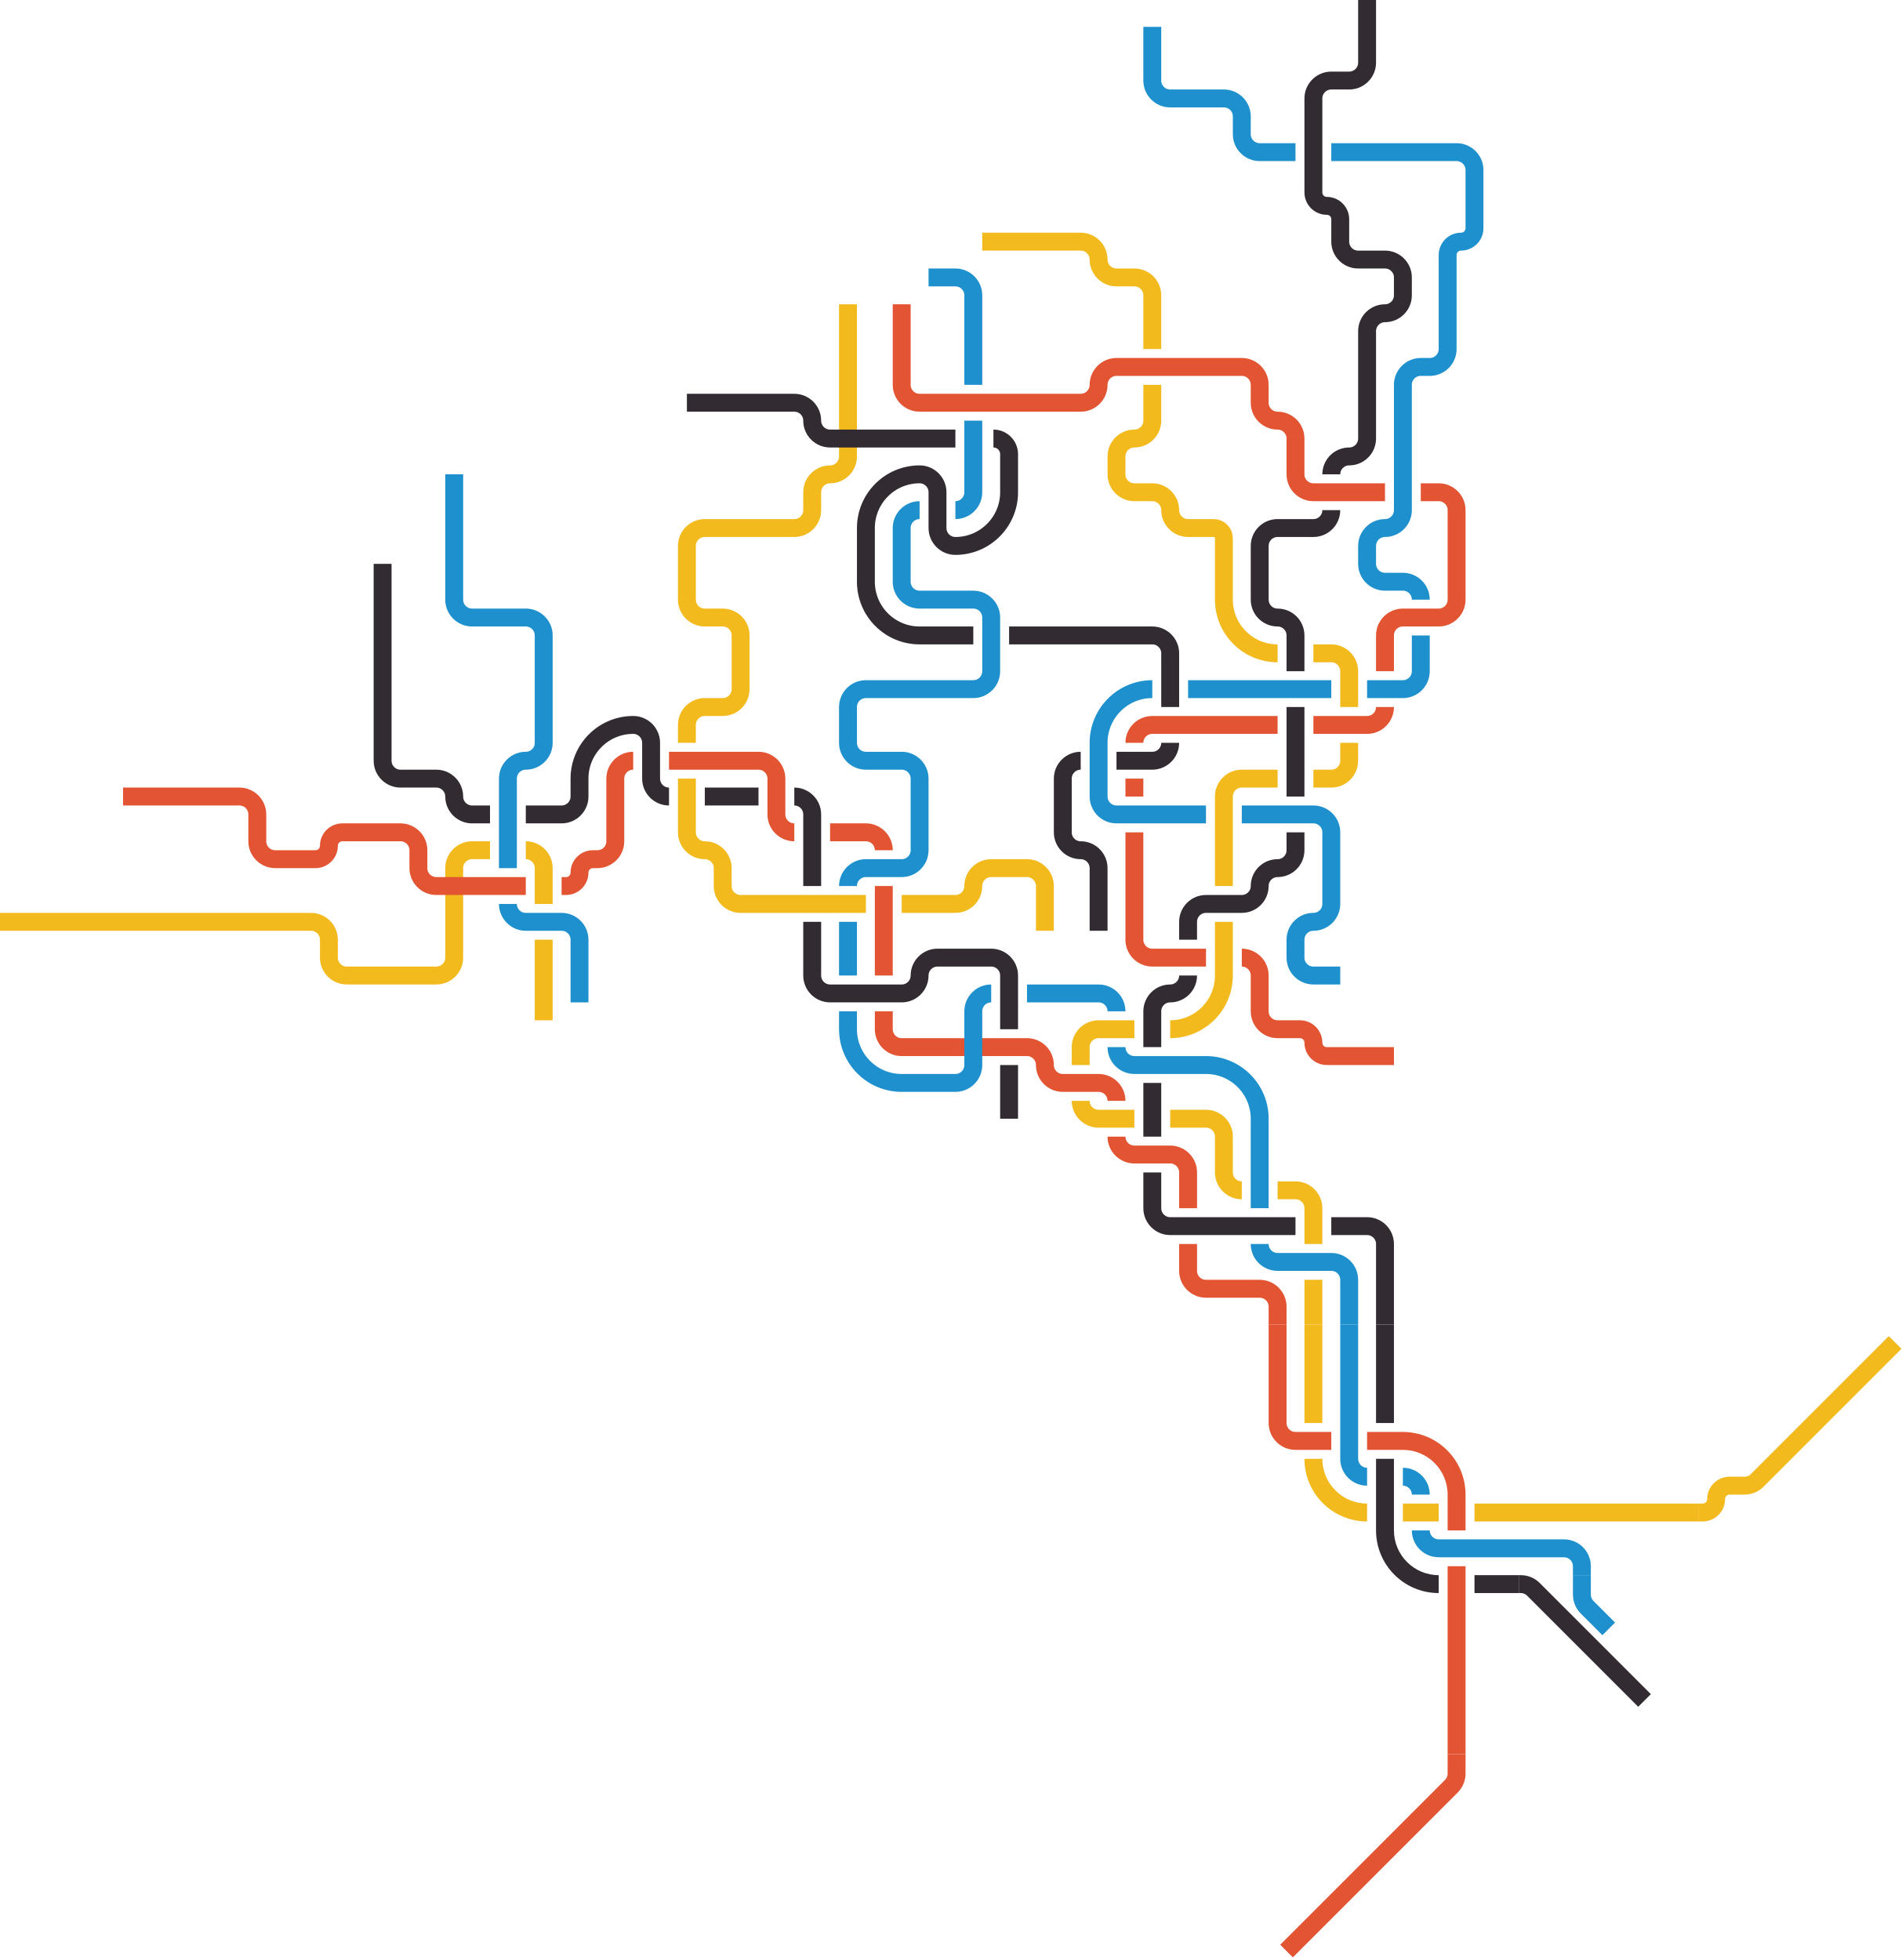
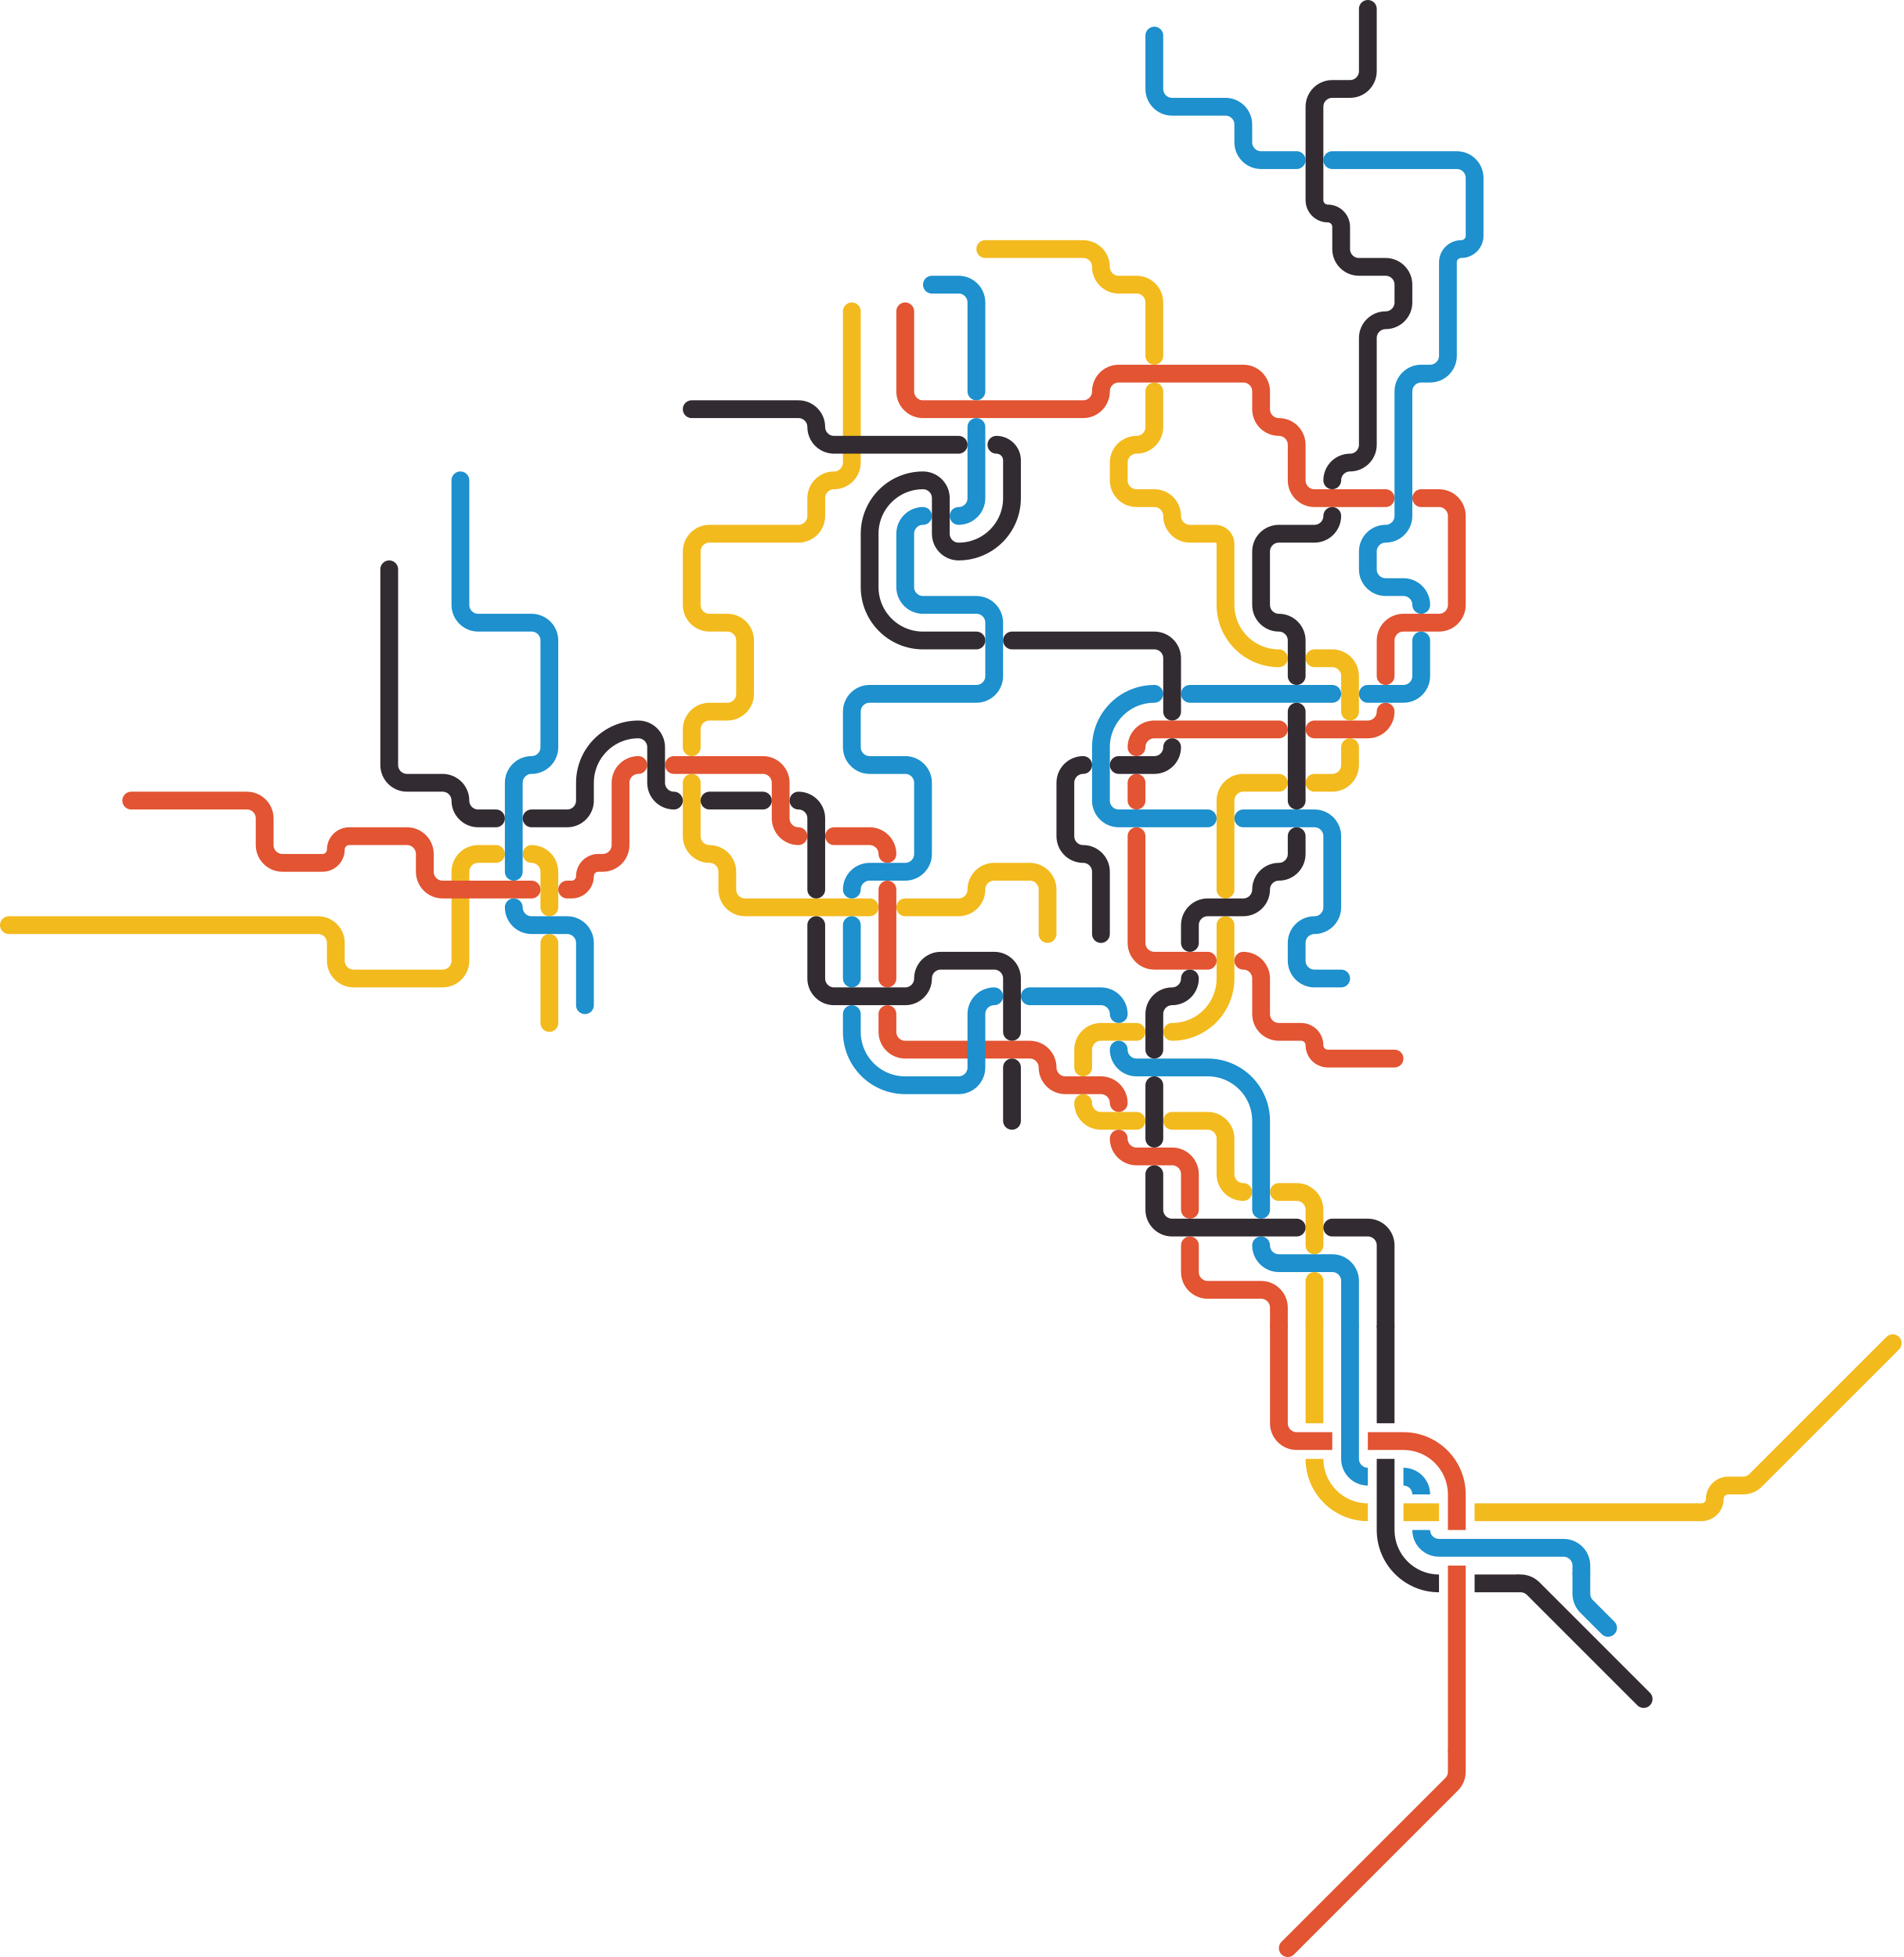
- <svg xmlns="http://www.w3.org/2000/svg" width="425" height="438" viewBox="0 0 425 438" fill="none">
-   <path d="M311.5 326H307.5V342C307.5 349.732 313.768 356 321.5 356V352C315.977 352 311.5 347.523 311.5 342V326Z" fill="#332B32" />
-   <path d="M329.5 356V352H339.5V356H329.5Z" fill="#332B32" />
-   <path d="M307.5 318V296H311.5V318H307.5Z" fill="#332B32" />
-   <path d="M303.5 296H299.5V326C299.5 329.314 302.186 332 305.5 332V328C304.395 328 303.5 327.105 303.5 326V296Z" fill="#1D90CD" />
-   <path d="M349.5 348H321.5C318.186 348 315.5 345.314 315.5 342H319.5C319.5 343.105 320.395 344 321.5 344H349.5C352.814 344 355.5 346.686 355.5 350V352H351.5V350C351.5 348.895 350.605 348 349.5 348Z" fill="#1D90CD" />
-   <path d="M313.5 332V328C316.814 328 319.5 330.686 319.5 334H315.5C315.5 332.895 314.605 332 313.5 332Z" fill="#1D90CD" />
-   <path d="M295.5 326H291.5C291.5 333.732 297.768 340 305.5 340V336C299.977 336 295.5 331.523 295.5 326Z" fill="#F3BA1E" />
-   <path d="M313.5 340V336H321.5V340H313.5Z" fill="#F3BA1E" />
-   <path d="M329.5 340V336H379.5V340H329.5Z" fill="#F3BA1E" />
-   <path d="M291.5 318V296H295.5V318H291.5Z" fill="#F3BA1E" />
-   <path d="M327.5 342H323.5V334C323.5 328.477 319.023 324 313.5 324H305.5V320H313.5C321.232 320 327.5 326.268 327.5 334V342Z" fill="#E25432" />
-   <path d="M297.5 324V320H289.5C288.395 320 287.5 319.105 287.5 318V296H283.5V318C283.5 321.314 286.186 324 289.5 324H297.5Z" fill="#E25432" />
-   <path d="M327.5 350H323.5V388V392H327.5V388V350Z" fill="#E25432" />
-   <path d="M339.5 354H339.843C340.904 354 341.921 354.421 342.672 355.172L367.5 380" stroke="#332B32" stroke-width="4" />
-   <path d="M353.5 352V356.343C353.5 357.404 353.921 358.421 354.672 359.172L359.5 364" stroke="#1D90CD" stroke-width="4" />
-   <path d="M379.5 338H380.5C382.157 338 383.5 336.657 383.5 335C383.5 333.343 384.843 332 386.5 332H389.843C390.904 332 391.921 331.579 392.672 330.828L423.5 300" stroke="#F3BA1E" stroke-width="4" />
-   <path d="M325.5 392V396.343C325.5 397.404 325.079 398.421 324.328 399.172L287.5 436" stroke="#E25432" stroke-width="4" />
-   <path d="M293.5 296V286M293.5 278V270C293.5 267.791 291.709 266 289.5 266H285.5M277.5 266C275.291 266 273.5 264.209 273.5 262V254C273.5 251.791 271.709 250 269.5 250H261.5M253.5 250H245.5C243.291 250 241.5 248.209 241.5 246M253.5 230H245.5C243.291 230 241.5 231.791 241.5 234V238M261.5 230C268.127 230 273.5 224.627 273.5 218V206M273.5 198V178C273.5 175.791 275.291 174 277.5 174H285.5M293.5 174H297.5C299.709 174 301.5 172.209 301.5 170V166M301.5 158V150C301.5 147.791 299.709 146 297.5 146H293.5M285.5 146C278.873 146 273.5 140.627 273.5 134V120.286C273.5 119.023 272.477 118 271.214 118H265.5C263.291 118 261.5 116.209 261.5 114C261.5 111.791 259.709 110 257.5 110H253.5C251.291 110 249.5 108.209 249.5 106V102C249.5 99.791 251.291 98 253.5 98C255.709 98 257.5 96.209 257.5 94V86M193.5 202H165.5C163.291 202 161.5 200.209 161.5 198V194C161.5 191.791 159.709 190 157.5 190C155.291 190 153.5 188.209 153.5 186V174M201.5 202H213.5C215.709 202 217.5 200.209 217.5 198C217.5 195.791 219.291 194 221.5 194H229.5C231.709 194 233.5 195.791 233.5 198V208M153.5 166V162C153.5 159.791 155.291 158 157.5 158H161.5C163.709 158 165.5 156.209 165.5 154V142C165.5 139.791 163.709 138 161.5 138H157.5C155.291 138 153.5 136.209 153.5 134V122C153.5 119.791 155.291 118 157.5 118H177.5C179.709 118 181.5 116.209 181.5 114V110C181.5 107.791 183.291 106 185.5 106C187.709 106 189.5 104.209 189.5 102V68M257.5 78V66C257.5 63.791 255.709 62 253.5 62H249.5C247.291 62 245.5 60.209 245.5 58C245.5 55.791 243.709 54 241.5 54H219.5M0 206H69.5C71.709 206 73.5 207.791 73.5 210V214C73.5 216.209 75.291 218 77.5 218H97.5C99.709 218 101.5 216.209 101.5 214V194C101.5 191.791 103.291 190 105.5 190H109.5M121.5 202V194C121.5 191.791 119.709 190 117.5 190M121.5 210V228" stroke="#F3BA1E" stroke-width="4" />
-   <path d="M285.5 296V292C285.5 289.791 283.709 288 281.5 288H269.5C267.291 288 265.5 286.209 265.5 284V278M265.5 270V262C265.5 259.791 263.709 258 261.5 258H253.5C251.291 258 249.5 256.209 249.5 254M253.5 186V210C253.5 212.209 255.291 214 257.5 214H269.5M311.5 236H296.5C294.843 236 293.5 234.657 293.5 233C293.5 231.343 292.157 230 290.5 230H285.5C283.291 230 281.5 228.209 281.5 226V218C281.5 215.791 279.709 214 277.5 214M249.5 246C249.5 243.791 247.709 242 245.5 242H237.5C235.291 242 233.5 240.209 233.5 238C233.5 235.791 231.709 234 229.5 234H201.5C199.291 234 197.5 232.209 197.5 230V226M253.5 178V174M309.5 158C309.5 160.209 307.709 162 305.5 162H293.5M285.5 162H257.5C255.291 162 253.5 163.791 253.5 166M197.5 218V198M309.5 150V142C309.5 139.791 311.291 138 313.5 138H321.5C323.709 138 325.5 136.209 325.5 134V114C325.5 111.791 323.709 110 321.5 110H317.5M309.5 110H293.5C291.291 110 289.5 108.209 289.5 106V98C289.5 95.791 287.709 94 285.5 94C283.291 94 281.5 92.209 281.5 90V86C281.5 83.791 279.709 82 277.5 82H249.5C247.291 82 245.5 83.791 245.5 86C245.5 88.209 243.709 90 241.5 90H205.5C203.291 90 201.5 88.209 201.5 86V68M197.5 190C197.5 187.791 195.709 186 193.5 186H185.5M177.5 186C175.291 186 173.5 184.209 173.5 182V174C173.5 171.791 171.709 170 169.5 170H149.5M141.5 170C139.291 170 137.5 171.791 137.5 174V188C137.5 190.209 135.709 192 133.5 192H132.5C130.843 192 129.5 193.343 129.5 195C129.5 196.657 128.157 198 126.5 198H125.5M27.5 178H53.5C55.709 178 57.5 179.791 57.5 182V188C57.5 190.209 59.291 192 61.5 192H70.5C72.157 192 73.5 190.657 73.5 189C73.5 187.343 74.843 186 76.5 186H89.5C91.709 186 93.5 187.791 93.5 190V194C93.5 196.209 95.291 198 97.5 198H117.5" stroke="#E25432" stroke-width="4" />
-   <path d="M301.5 296V286C301.5 283.791 299.709 282 297.5 282H285.5C283.291 282 281.5 280.209 281.5 278M281.5 270V250C281.5 243.373 276.127 238 269.5 238H253.5C251.291 238 249.5 236.209 249.5 234M249.5 226C249.5 223.791 247.709 222 245.5 222H229.5M189.5 226V230C189.5 236.627 194.873 242 201.5 242H213.5C215.709 242 217.5 240.209 217.5 238V226C217.5 223.791 219.291 222 221.5 222M277.5 182H293.5C295.709 182 297.5 183.791 297.5 186V202C297.5 204.209 295.709 206 293.5 206C291.291 206 289.5 207.791 289.5 210V214C289.5 216.209 291.291 218 293.5 218H299.5M269.5 182H249.5C247.291 182 245.5 180.209 245.5 178V174V170V166C245.5 159.373 250.873 154 257.5 154M297.5 154H265.5M189.5 218V206M305.5 154H313.5C315.709 154 317.5 152.209 317.5 150V142M317.5 134C317.5 131.791 315.709 130 313.5 130H309.5C307.291 130 305.5 128.209 305.5 126V122C305.5 119.791 307.291 118 309.5 118C311.709 118 313.5 116.209 313.5 114V86C313.5 83.791 315.291 82 317.5 82H319.5C321.709 82 323.5 80.209 323.5 78V57C323.5 55.343 324.843 54 326.5 54C328.157 54 329.5 52.657 329.5 51V38C329.5 35.791 327.709 34 325.5 34H297.5M189.5 198C189.5 195.791 191.291 194 193.5 194H201.5C203.709 194 205.5 192.209 205.5 190V174C205.5 171.791 203.709 170 201.5 170H193.5C191.291 170 189.5 168.209 189.5 166V158C189.5 155.791 191.291 154 193.5 154H217.5C219.709 154 221.5 152.209 221.5 150V138C221.5 135.791 219.709 134 217.5 134H205.5C203.291 134 201.5 132.209 201.5 130V118C201.5 115.791 203.291 114 205.5 114M289.5 34H281.5C279.291 34 277.5 32.209 277.5 30V26C277.5 23.791 275.709 22 273.5 22H261.5C259.291 22 257.5 20.209 257.5 18V6M101.5 106V134C101.5 136.209 103.291 138 105.5 138H117.5C119.709 138 121.5 139.791 121.5 142V166C121.5 168.209 119.709 170 117.5 170C115.291 170 113.5 171.791 113.5 174V194M217.5 86V66C217.5 63.791 215.709 62 213.5 62H207.5M217.5 94V110C217.5 112.209 215.709 114 213.5 114M113.5 202C113.5 204.209 115.291 206 117.5 206H125.5C127.709 206 129.5 207.791 129.5 210V224" stroke="#1D90CD" stroke-width="4" />
-   <path d="M309.5 296V278C309.5 275.791 307.709 274 305.5 274H297.5M289.5 274H261.5C259.291 274 257.5 272.209 257.5 270V262M257.5 254V242M257.5 234V226C257.5 223.791 259.291 222 261.5 222C263.709 222 265.5 220.209 265.5 218M265.5 210V206C265.5 203.791 267.291 202 269.5 202H277.5C279.709 202 281.5 200.209 281.5 198C281.5 195.791 283.291 194 285.5 194C287.709 194 289.5 192.209 289.5 190V186M289.5 158V178M289.5 150V142C289.5 139.791 287.709 138 285.5 138C283.291 138 281.5 136.209 281.5 134V122C281.5 119.791 283.291 118 285.5 118H293.5C295.709 118 297.5 116.209 297.5 114M225.5 250V238M225.5 230V218C225.5 215.791 223.709 214 221.5 214H209.5C207.291 214 205.5 215.791 205.5 218C205.5 220.209 203.709 222 201.5 222H185.5C183.291 222 181.5 220.209 181.5 218V206M297.5 106C297.5 103.791 299.291 102 301.5 102C303.709 102 305.5 100.209 305.5 98V74C305.5 71.791 307.291 70 309.5 70C311.709 70 313.5 68.209 313.5 66V62C313.5 59.791 311.709 58 309.5 58H303.5C301.291 58 299.5 56.209 299.5 54V49C299.5 47.343 298.157 46 296.5 46C294.843 46 293.5 44.657 293.5 43V22C293.5 19.791 295.291 18 297.5 18H301.5C303.709 18 305.5 16.209 305.5 14V0M181.5 198V182C181.5 179.791 179.709 178 177.5 178M169.5 178H157.5M149.5 178C147.291 178 145.5 176.209 145.5 174V166C145.5 163.791 143.709 162 141.5 162C134.873 162 129.5 167.373 129.5 174V178C129.5 180.209 127.709 182 125.5 182H117.5M245.5 208V194C245.5 191.791 243.709 190 241.5 190C239.291 190 237.5 188.209 237.5 186V174C237.5 171.791 239.291 170 241.5 170M261.5 166C261.5 168.209 259.709 170 257.5 170H249.5M261.5 158V146C261.5 143.791 259.709 142 257.5 142H225.5M217.5 142H205.5C198.873 142 193.5 136.627 193.5 130V118C193.5 111.373 198.873 106 205.5 106C207.709 106 209.5 107.791 209.5 110V118C209.5 120.209 211.291 122 213.5 122C220.127 122 225.5 116.627 225.5 110V101.5C225.5 99.567 223.933 98 222 98M213.5 98H185.5C183.291 98 181.5 96.209 181.5 94C181.5 91.791 179.709 90 177.5 90H153.5M109.5 182H105.5C103.291 182 101.5 180.209 101.5 178C101.5 175.791 99.709 174 97.5 174H89.5C87.291 174 85.5 172.209 85.5 170V126" stroke="#332B32" stroke-width="4" />
+ <svg xmlns="http://www.w3.org/2000/svg" width="428" height="440" viewBox="0 0 428 440" fill="none">
+   <path d="M313.5 328H309.5V344C309.5 351.732 315.768 358 323.5 358V354C317.977 354 313.5 349.523 313.5 344V328Z" fill="#332B32" />
+   <path d="M331.5 358V354H341.5V358H331.5Z" fill="#332B32" />
+   <path d="M309.5 320V298H313.5V320H309.5Z" fill="#332B32" />
+   <path d="M305.5 298H301.5V328C301.5 331.314 304.186 334 307.5 334V330C306.395 330 305.5 329.105 305.5 328V298Z" fill="#1D90CD" />
+   <path d="M351.5 350H323.5C320.186 350 317.5 347.314 317.5 344H321.5C321.5 345.105 322.395 346 323.5 346H351.5C354.814 346 357.5 348.686 357.5 352V354H353.5V352C353.5 350.895 352.605 350 351.5 350Z" fill="#1D90CD" />
+   <path d="M315.5 334V330C318.814 330 321.5 332.686 321.5 336H317.5C317.5 334.895 316.605 334 315.5 334Z" fill="#1D90CD" />
+   <path d="M297.5 328H293.5C293.5 335.732 299.768 342 307.5 342V338C301.977 338 297.5 333.523 297.5 328Z" fill="#F3BA1E" />
+   <path d="M315.5 342V338H323.5V342H315.5Z" fill="#F3BA1E" />
+   <path d="M331.5 342V338H381.5V342H331.5Z" fill="#F3BA1E" />
+   <path d="M293.5 320V298H297.5V320H293.5Z" fill="#F3BA1E" />
+   <path d="M329.5 344H325.5V336C325.5 330.477 321.023 326 315.5 326H307.5V322H315.5C323.232 322 329.5 328.268 329.5 336V344Z" fill="#E25432" />
+   <path d="M299.5 326V322H291.5C290.395 322 289.5 321.105 289.5 320V298H285.5V320C285.5 323.314 288.186 326 291.5 326H299.5Z" fill="#E25432" />
+   <path d="M329.5 352H325.5V390V394H329.5V390V352Z" fill="#E25432" />
+   <path d="M341.5 356H341.843C342.904 356 343.921 356.421 344.672 357.172L369.5 382" stroke="#332B32" stroke-width="4" stroke-linecap="round" />
+   <path d="M355.5 354V358.343C355.5 359.404 355.921 360.421 356.672 361.172L361.5 366" stroke="#1D90CD" stroke-width="4" stroke-linecap="round" />
+   <path d="M381.5 340H382.5C384.157 340 385.5 338.657 385.5 337C385.5 335.343 386.843 334 388.5 334H391.843C392.904 334 393.921 333.579 394.672 332.828L425.5 302" stroke="#F3BA1E" stroke-width="4" stroke-linecap="round" />
+   <path d="M327.5 394V398.343C327.5 399.404 327.079 400.421 326.328 401.172L289.5 438" stroke="#E25432" stroke-width="4" stroke-linecap="round" />
+   <path d="M295.5 298V288M295.5 280V272C295.5 269.791 293.709 268 291.5 268H287.5M279.5 268C277.291 268 275.5 266.209 275.5 264V256C275.5 253.791 273.709 252 271.5 252H263.5M255.5 252H247.5C245.291 252 243.5 250.209 243.5 248M255.5 232H247.5C245.291 232 243.5 233.791 243.5 236V240M263.5 232C270.127 232 275.5 226.627 275.5 220V208M275.5 200V180C275.5 177.791 277.291 176 279.5 176H287.5M295.5 176H299.5C301.709 176 303.5 174.209 303.5 172V168M303.5 160V152C303.5 149.791 301.709 148 299.5 148H295.5M287.5 148C280.873 148 275.5 142.627 275.5 136V122.286C275.5 121.023 274.477 120 273.214 120H267.5C265.291 120 263.5 118.209 263.5 116C263.5 113.791 261.709 112 259.5 112H255.5C253.291 112 251.5 110.209 251.5 108V104C251.5 101.791 253.291 100 255.5 100C257.709 100 259.5 98.209 259.5 96V88M195.5 204H167.5C165.291 204 163.5 202.209 163.5 200V196C163.5 193.791 161.709 192 159.5 192C157.291 192 155.5 190.209 155.5 188V176M203.5 204H215.5C217.709 204 219.5 202.209 219.5 200C219.5 197.791 221.291 196 223.5 196H231.5C233.709 196 235.5 197.791 235.5 200V210M155.5 168V164C155.5 161.791 157.291 160 159.5 160H163.5C165.709 160 167.5 158.209 167.5 156V144C167.5 141.791 165.709 140 163.5 140H159.5C157.291 140 155.5 138.209 155.5 136V124C155.5 121.791 157.291 120 159.5 120H179.5C181.709 120 183.5 118.209 183.5 116V112C183.5 109.791 185.291 108 187.5 108C189.709 108 191.5 106.209 191.5 104V70M259.5 80V68C259.5 65.791 257.709 64 255.5 64H251.5C249.291 64 247.5 62.209 247.5 60C247.5 57.791 245.709 56 243.5 56H221.5M2 208H71.5C73.709 208 75.5 209.791 75.5 212V216C75.5 218.209 77.291 220 79.5 220H99.5C101.709 220 103.5 218.209 103.5 216V196C103.5 193.791 105.291 192 107.5 192H111.5M123.5 204V196C123.5 193.791 121.709 192 119.5 192M123.5 212V230" stroke="#F3BA1E" stroke-width="4" stroke-linecap="round" />
+   <path d="M287.5 298V294C287.5 291.791 285.709 290 283.5 290H271.5C269.291 290 267.5 288.209 267.5 286V280M267.5 272V264C267.5 261.791 265.709 260 263.5 260H255.5C253.291 260 251.5 258.209 251.5 256M255.5 188V212C255.5 214.209 257.291 216 259.5 216H271.5M313.5 238H298.5C296.843 238 295.5 236.657 295.5 235C295.5 233.343 294.157 232 292.5 232H287.5C285.291 232 283.5 230.209 283.5 228V220C283.5 217.791 281.709 216 279.5 216M251.5 248C251.5 245.791 249.709 244 247.5 244H239.5C237.291 244 235.5 242.209 235.5 240C235.5 237.791 233.709 236 231.5 236H203.5C201.291 236 199.5 234.209 199.5 232V228M255.5 180V176M311.5 160C311.5 162.209 309.709 164 307.5 164H295.5M287.5 164H259.5C257.291 164 255.5 165.791 255.5 168M199.5 220V200M311.5 152V144C311.5 141.791 313.291 140 315.5 140H323.5C325.709 140 327.5 138.209 327.5 136V116C327.5 113.791 325.709 112 323.5 112H319.5M311.5 112H295.5C293.291 112 291.5 110.209 291.5 108V100C291.5 97.791 289.709 96 287.5 96C285.291 96 283.5 94.209 283.5 92V88C283.5 85.791 281.709 84 279.5 84H251.5C249.291 84 247.5 85.791 247.5 88C247.5 90.209 245.709 92 243.5 92H207.5C205.291 92 203.5 90.209 203.5 88V70M199.5 192C199.5 189.791 197.709 188 195.5 188H187.5M179.5 188C177.291 188 175.5 186.209 175.5 184V176C175.5 173.791 173.709 172 171.5 172H151.5M143.5 172C141.291 172 139.5 173.791 139.5 176V190C139.5 192.209 137.709 194 135.5 194H134.5C132.843 194 131.5 195.343 131.5 197C131.5 198.657 130.157 200 128.5 200H127.5M29.5 180H55.5C57.709 180 59.5 181.791 59.5 184V190C59.5 192.209 61.291 194 63.5 194H72.5C74.157 194 75.5 192.657 75.5 191C75.5 189.343 76.843 188 78.5 188H91.5C93.709 188 95.5 189.791 95.5 192V196C95.5 198.209 97.291 200 99.5 200H119.5" stroke="#E25432" stroke-width="4" stroke-linecap="round" />
+   <path d="M303.5 298V288C303.5 285.791 301.709 284 299.5 284H287.5C285.291 284 283.5 282.209 283.5 280M283.5 272V252C283.5 245.373 278.127 240 271.5 240H255.5C253.291 240 251.5 238.209 251.5 236M251.5 228C251.5 225.791 249.709 224 247.5 224H231.5M191.5 228V232C191.5 238.627 196.873 244 203.5 244H215.5C217.709 244 219.5 242.209 219.5 240V228C219.5 225.791 221.291 224 223.5 224M279.5 184H295.5C297.709 184 299.5 185.791 299.5 188V204C299.5 206.209 297.709 208 295.5 208C293.291 208 291.5 209.791 291.5 212V216C291.5 218.209 293.291 220 295.5 220H301.5M271.5 184H251.5C249.291 184 247.5 182.209 247.5 180V176V172V168C247.5 161.373 252.873 156 259.5 156M299.5 156H267.5M191.5 220V208M307.5 156H315.5C317.709 156 319.5 154.209 319.5 152V144M319.5 136C319.5 133.791 317.709 132 315.5 132H311.5C309.291 132 307.5 130.209 307.5 128V124C307.5 121.791 309.291 120 311.5 120C313.709 120 315.5 118.209 315.5 116V88C315.5 85.791 317.291 84 319.5 84H321.5C323.709 84 325.5 82.209 325.5 80V59C325.5 57.343 326.843 56 328.5 56C330.157 56 331.5 54.657 331.5 53V40C331.5 37.791 329.709 36 327.5 36H299.5M191.5 200C191.5 197.791 193.291 196 195.5 196H203.5C205.709 196 207.5 194.209 207.5 192V176C207.5 173.791 205.709 172 203.5 172H195.5C193.291 172 191.5 170.209 191.5 168V160C191.5 157.791 193.291 156 195.5 156H219.5C221.709 156 223.5 154.209 223.5 152V140C223.5 137.791 221.709 136 219.5 136H207.5C205.291 136 203.5 134.209 203.5 132V120C203.5 117.791 205.291 116 207.5 116M291.5 36H283.5C281.291 36 279.5 34.209 279.5 32V28C279.5 25.791 277.709 24 275.5 24H263.5C261.291 24 259.5 22.209 259.5 20V8M103.5 108V136C103.5 138.209 105.291 140 107.5 140H119.5C121.709 140 123.5 141.791 123.5 144V168C123.5 170.209 121.709 172 119.5 172C117.291 172 115.5 173.791 115.5 176V196M219.5 88V68C219.5 65.791 217.709 64 215.5 64H209.5M219.5 96V112C219.5 114.209 217.709 116 215.5 116M115.5 204C115.5 206.209 117.291 208 119.5 208H127.5C129.709 208 131.5 209.791 131.5 212V226" stroke="#1D90CD" stroke-width="4" stroke-linecap="round" />
+   <path d="M311.5 298V280C311.5 277.791 309.709 276 307.5 276H299.5M291.5 276H263.5C261.291 276 259.5 274.209 259.5 272V264M259.5 256V244M259.5 236V228C259.5 225.791 261.291 224 263.5 224C265.709 224 267.5 222.209 267.5 220M267.5 212V208C267.5 205.791 269.291 204 271.5 204H279.5C281.709 204 283.5 202.209 283.5 200C283.5 197.791 285.291 196 287.5 196C289.709 196 291.5 194.209 291.5 192V188M291.5 160V180M291.5 152V144C291.5 141.791 289.709 140 287.5 140C285.291 140 283.5 138.209 283.5 136V124C283.5 121.791 285.291 120 287.5 120H295.5C297.709 120 299.5 118.209 299.5 116M227.5 252V240M227.5 232V220C227.5 217.791 225.709 216 223.5 216H211.5C209.291 216 207.5 217.791 207.5 220C207.5 222.209 205.709 224 203.5 224H187.5C185.291 224 183.5 222.209 183.5 220V208M299.5 108C299.5 105.791 301.291 104 303.5 104C305.709 104 307.5 102.209 307.5 100V76C307.5 73.791 309.291 72 311.5 72C313.709 72 315.5 70.209 315.5 68V64C315.5 61.791 313.709 60 311.5 60H305.5C303.291 60 301.5 58.209 301.5 56V51C301.5 49.343 300.157 48 298.5 48C296.843 48 295.5 46.657 295.5 45V24C295.5 21.791 297.291 20 299.5 20H303.5C305.709 20 307.5 18.209 307.5 16V2M183.5 200V184C183.5 181.791 181.709 180 179.5 180M171.5 180H159.5M151.5 180C149.291 180 147.5 178.209 147.5 176V168C147.5 165.791 145.709 164 143.5 164C136.873 164 131.5 169.373 131.5 176V180C131.5 182.209 129.709 184 127.5 184H119.5M247.5 210V196C247.5 193.791 245.709 192 243.5 192C241.291 192 239.5 190.209 239.5 188V176C239.5 173.791 241.291 172 243.5 172M263.5 168C263.5 170.209 261.709 172 259.5 172H251.5M263.5 160V148C263.5 145.791 261.709 144 259.5 144H227.5M219.5 144H207.5C200.873 144 195.5 138.627 195.5 132V120C195.5 113.373 200.873 108 207.5 108C209.709 108 211.5 109.791 211.5 112V120C211.5 122.209 213.291 124 215.5 124C222.127 124 227.5 118.627 227.5 112V103.5C227.5 101.567 225.933 100 224 100M215.5 100H187.5C185.291 100 183.5 98.209 183.5 96C183.5 93.791 181.709 92 179.5 92H155.5M111.5 184H107.5C105.291 184 103.5 182.209 103.5 180C103.5 177.791 101.709 176 99.5 176H91.5C89.291 176 87.5 174.209 87.5 172V128" stroke="#332B32" stroke-width="4" stroke-linecap="round" />
</svg>
